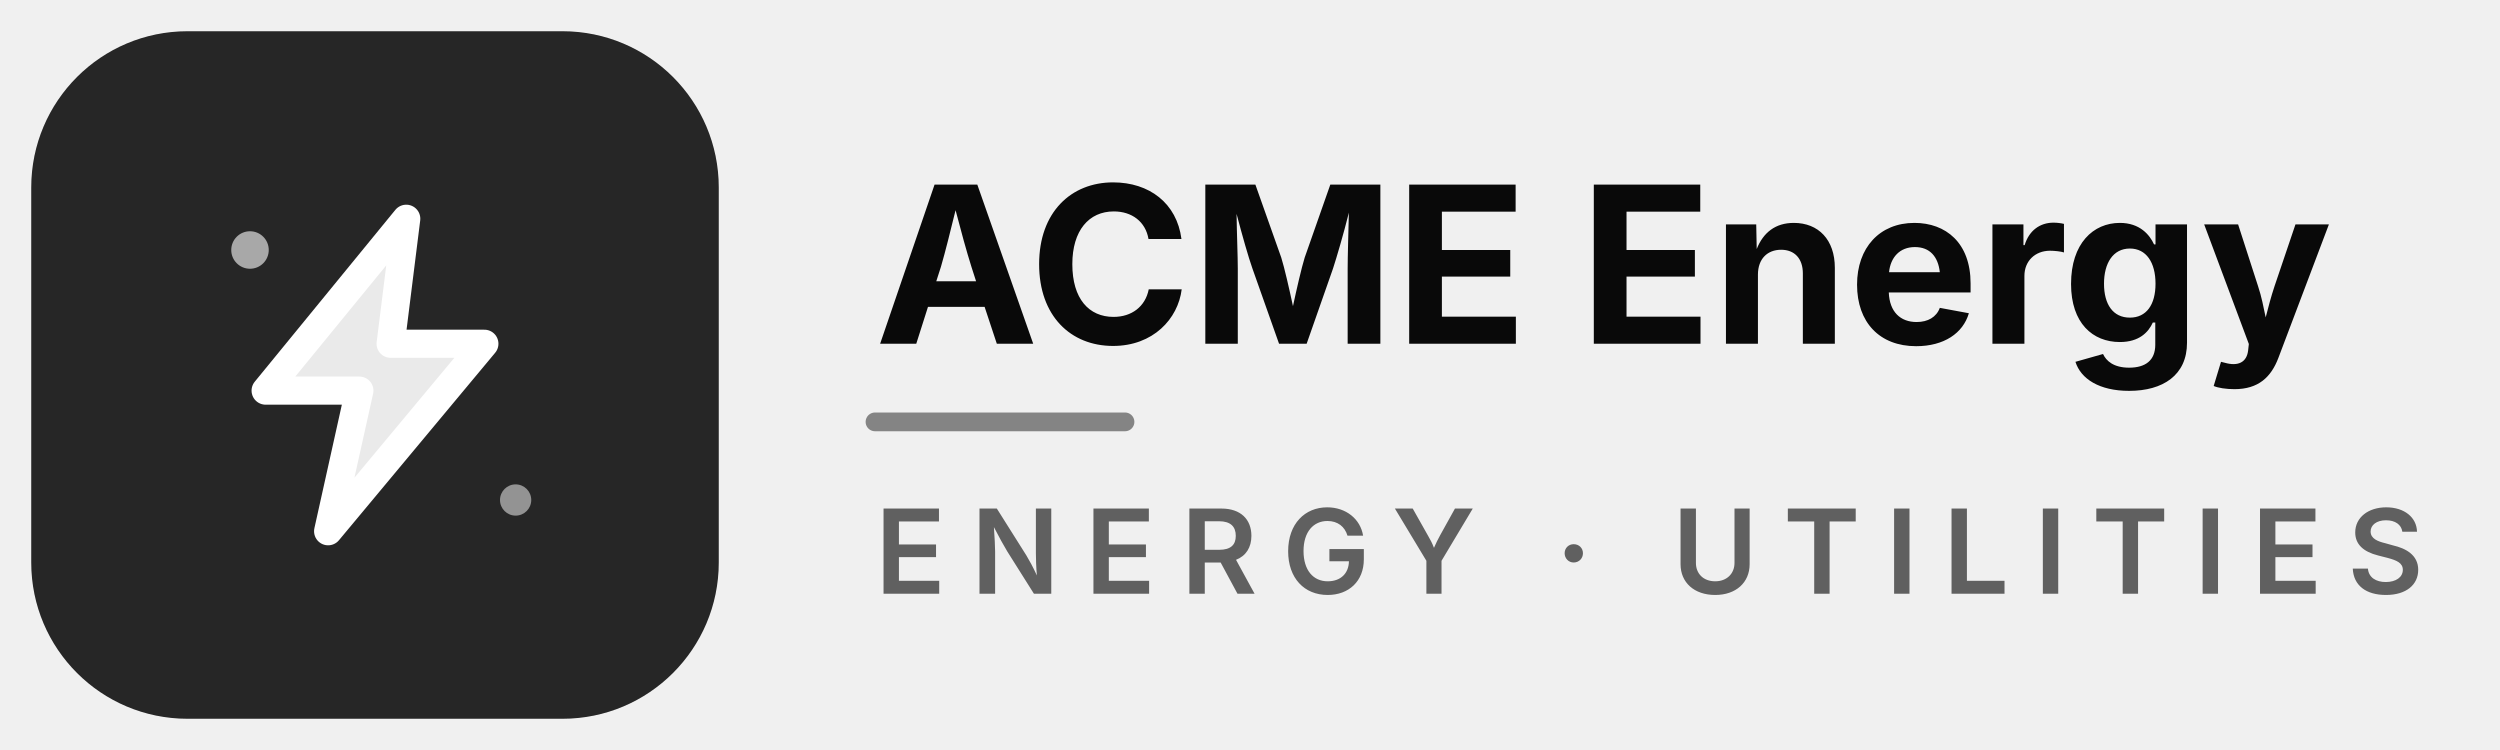
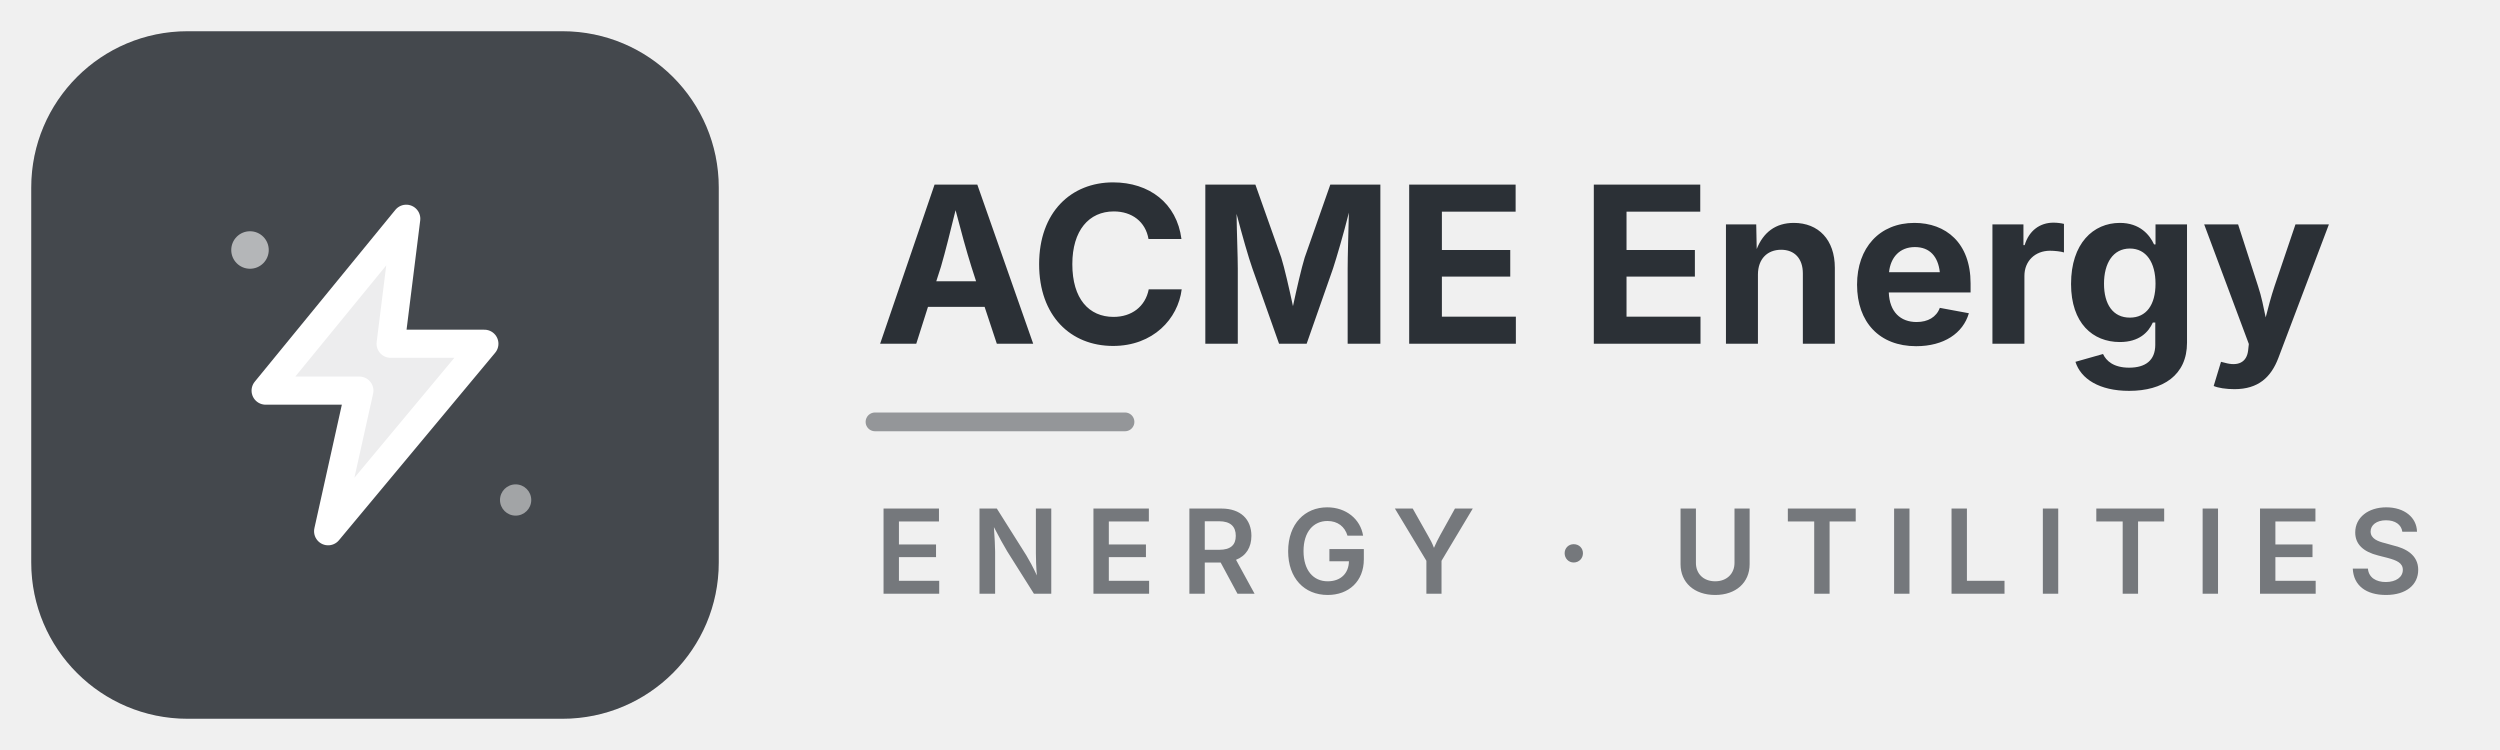
<svg xmlns="http://www.w3.org/2000/svg" viewBox="0 0 160 48" fill="none" stroke="currentColor" stroke-width="1.6" stroke-linecap="round" stroke-linejoin="round" font-family="Segoe UI, Inter, system-ui, sans-serif">
+   <style id="preview-theme">
+   svg { color: #24292f; background: #ffffff; }
+   @media (prefers-color-scheme: dark) {
+     svg { color: #e6edf3; background: #0d1117; }
+   }
+ </style>
  <rect x="2" y="2" width="44" height="44" rx="10" ry="10" fill="currentColor" fill-opacity="0.92" stroke="none" />
  <rect x="2" y="2" width="44" height="44" rx="10" ry="10" fill="#fff" fill-opacity="0.08" stroke="none" />
  <g transform="translate(12,12)">
    <g fill="none" stroke="#fff" stroke-width="1.8" stroke-linecap="round" stroke-linejoin="round">
      <path d="M14 2 L5 13 H11 L9 22 L19 10 H13 Z" fill="#fff" fill-opacity="0.9" stroke="#fff" />
      <circle cx="4" cy="4" r="1.2" fill="#fff" fill-opacity="0.6" stroke="none" />
      <circle cx="21" cy="20" r="1" fill="#fff" fill-opacity="0.5" stroke="none" />
    </g>
  </g>
  <text x="56" y="22" fill="currentColor" stroke="none" font-size="14" font-weight="700" fill-opacity="0.96">ACME Energy</text>
  <line x1="56" y1="27" x2="72" y2="27" stroke="currentColor" stroke-opacity="0.45" stroke-width="1.2" />
  <text x="56" y="38" fill="currentColor" stroke="none" font-size="7.5" letter-spacing="1.6" font-weight="600" fill-opacity="0.6">ENERGY · UTILITIES</text>
</svg>
